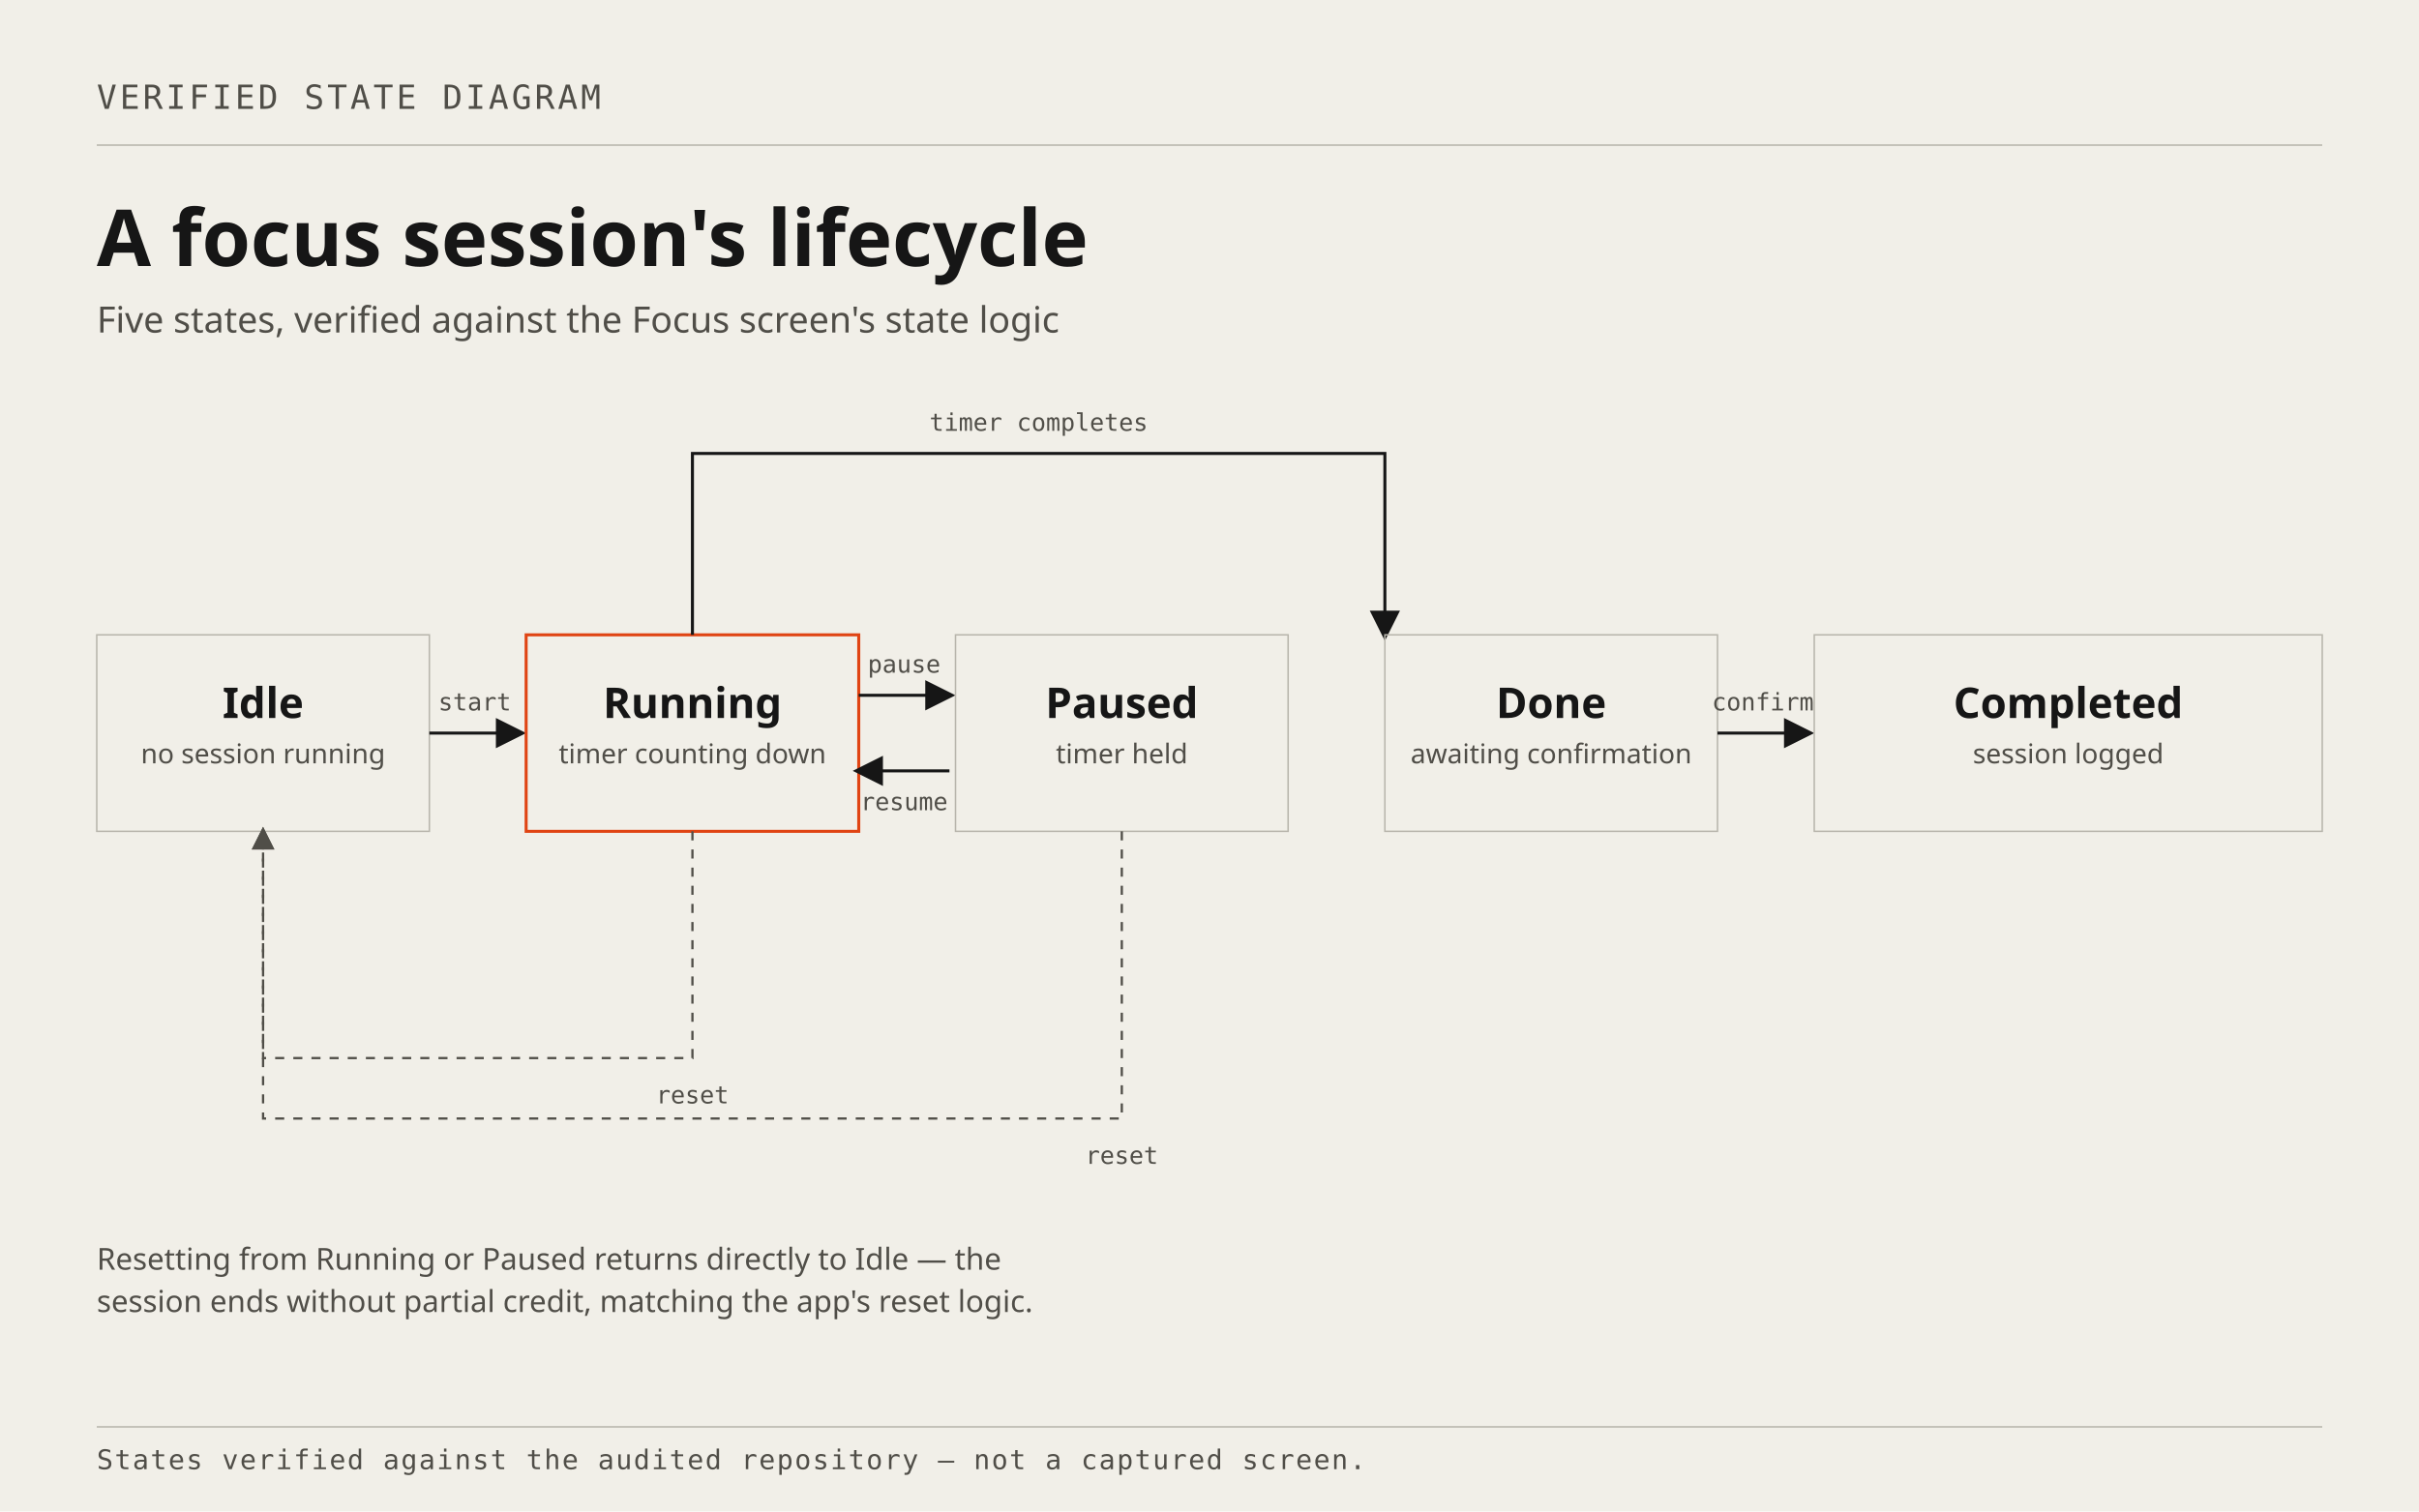
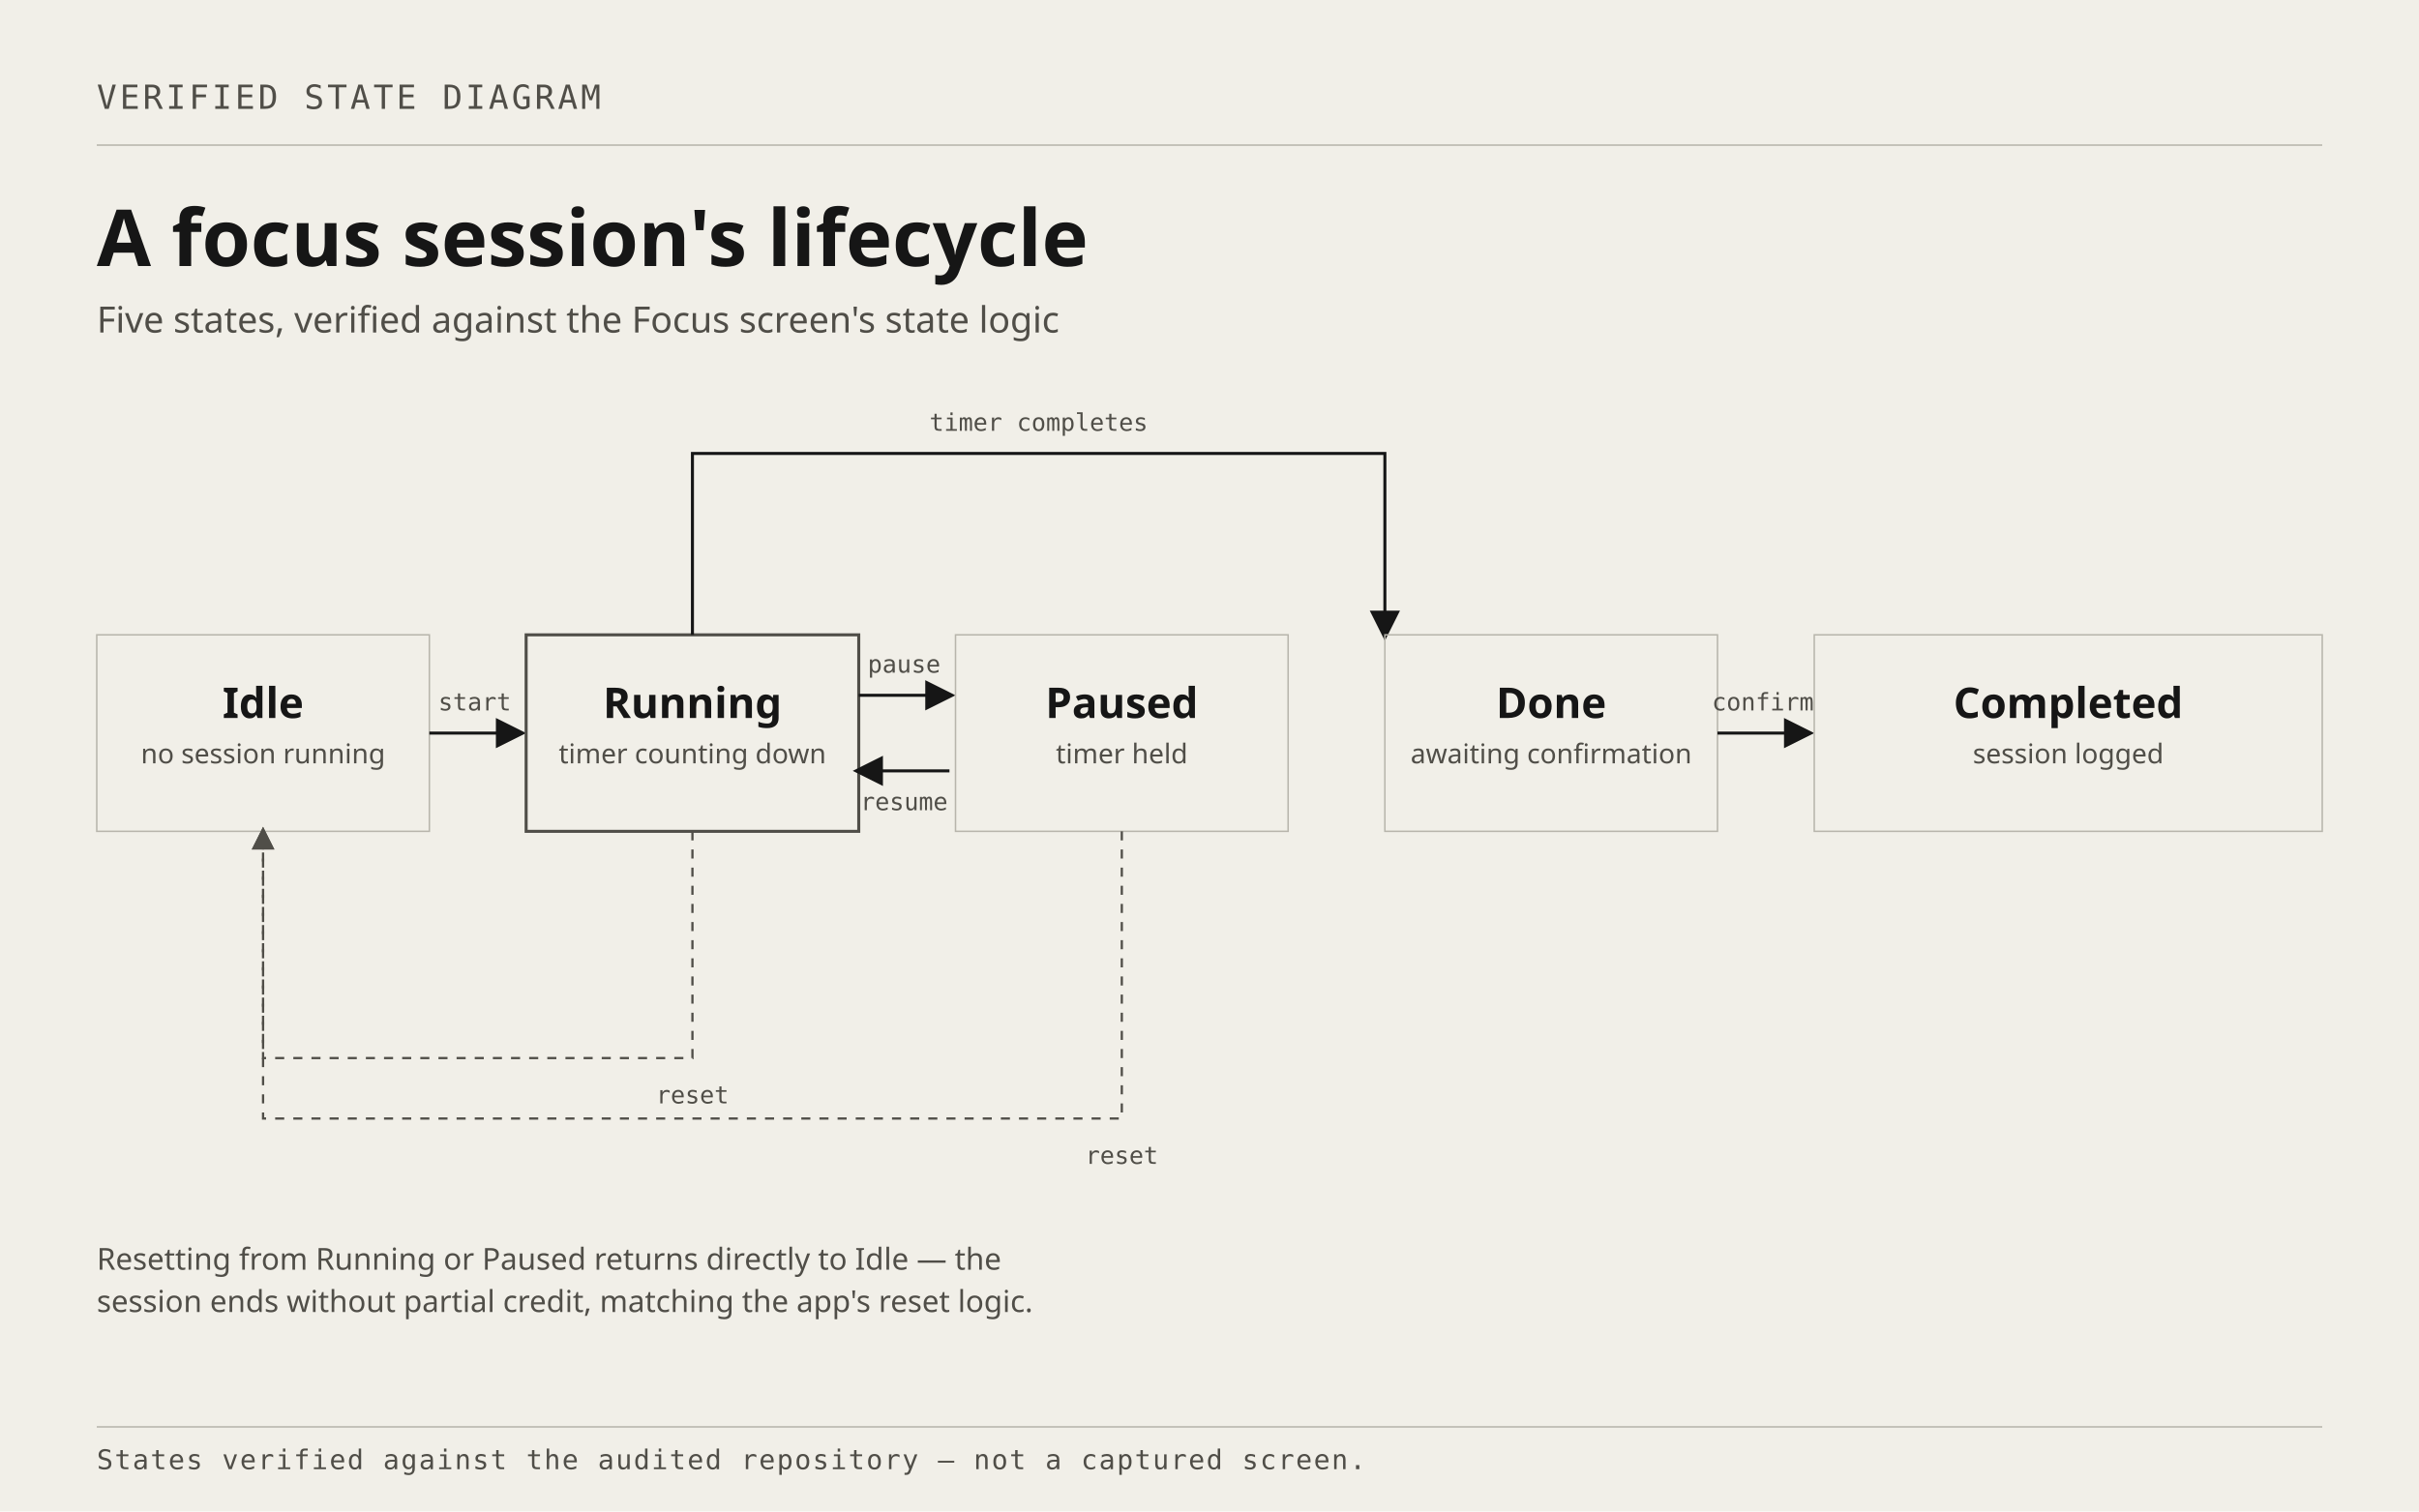
<svg xmlns="http://www.w3.org/2000/svg" width="1600" height="1000" viewBox="0 0 1600 1000" role="img" aria-labelledby="fl-title fl-desc">
  <rect width="1600" height="1000" fill="#f1efe8" />
  <text x="64" y="72" font-family="ui-monospace, 'IBM Plex Mono', monospace" font-size="22" letter-spacing="2" fill="#504e48">VERIFIED STATE DIAGRAM</text>
  <line x1="64" y1="96" x2="1536" y2="96" stroke="#b8b5ac" stroke-width="1" />
  <text x="64" y="176" font-family="ui-sans-serif, 'Archivo', system-ui, sans-serif" font-size="52" font-weight="600" fill="#161616">A focus session's lifecycle</text>
  <text x="64" y="220" font-family="ui-sans-serif, 'Archivo', system-ui, sans-serif" font-size="24" fill="#504e48">Five states, verified against the Focus screen's state logic</text>
  <g>
    <rect x="64" y="420" width="220" height="130" fill="none" stroke="#b8b5ac" stroke-width="1" />
    <text x="174" y="475" text-anchor="middle" font-family="ui-sans-serif, 'Archivo', system-ui, sans-serif" font-size="28" font-weight="600" fill="#161616">Idle</text>
    <text x="174" y="505" text-anchor="middle" font-family="ui-sans-serif, 'Archivo', system-ui, sans-serif" font-size="18" fill="#504e48">no session running</text>
  </g>
  <path d="M 284 485 L 344 485" stroke="#161616" stroke-width="2" fill="none" marker-end="url(#ah)" />
  <text x="314" y="470" text-anchor="middle" font-family="ui-monospace, 'IBM Plex Mono', monospace" font-size="16" fill="#504e48">start</text>
  <g>
-     <rect x="348" y="420" width="220" height="130" fill="none" stroke="#e04413" stroke-width="2" />
+     <rect x="348" y="420" width="220" height="130" fill="none" stroke="#504e48" stroke-width="2" />
    <text x="458" y="475" text-anchor="middle" font-family="ui-sans-serif, 'Archivo', system-ui, sans-serif" font-size="28" font-weight="600" fill="#161616">Running</text>
    <text x="458" y="505" text-anchor="middle" font-family="ui-sans-serif, 'Archivo', system-ui, sans-serif" font-size="18" fill="#504e48">timer counting down</text>
  </g>
  <path d="M 568 460 L 628 460" stroke="#161616" stroke-width="2" fill="none" marker-end="url(#ah)" />
  <text x="598" y="445" text-anchor="middle" font-family="ui-monospace, 'IBM Plex Mono', monospace" font-size="16" fill="#504e48">pause</text>
  <path d="M 628 510 L 568 510" stroke="#161616" stroke-width="2" fill="none" marker-end="url(#ah)" />
  <text x="598" y="536" text-anchor="middle" font-family="ui-monospace, 'IBM Plex Mono', monospace" font-size="16" fill="#504e48">resume</text>
  <g>
    <rect x="632" y="420" width="220" height="130" fill="none" stroke="#b8b5ac" stroke-width="1" />
    <text x="742" y="475" text-anchor="middle" font-family="ui-sans-serif, 'Archivo', system-ui, sans-serif" font-size="28" font-weight="600" fill="#161616">Paused</text>
    <text x="742" y="505" text-anchor="middle" font-family="ui-sans-serif, 'Archivo', system-ui, sans-serif" font-size="18" fill="#504e48">timer held</text>
  </g>
  <path d="M 458 420 L 458 300 L 916 300 L 916 420" stroke="#161616" stroke-width="2" fill="none" marker-end="url(#ah)" />
  <text x="687" y="285" text-anchor="middle" font-family="ui-monospace, 'IBM Plex Mono', monospace" font-size="16" fill="#504e48">timer completes</text>
  <g>
    <rect x="916" y="420" width="220" height="130" fill="none" stroke="#b8b5ac" stroke-width="1" />
    <text x="1026" y="475" text-anchor="middle" font-family="ui-sans-serif, 'Archivo', system-ui, sans-serif" font-size="28" font-weight="600" fill="#161616">Done</text>
    <text x="1026" y="505" text-anchor="middle" font-family="ui-sans-serif, 'Archivo', system-ui, sans-serif" font-size="18" fill="#504e48">awaiting confirmation</text>
  </g>
  <path d="M 1136 485 L 1196 485" stroke="#161616" stroke-width="2" fill="none" marker-end="url(#ah)" />
  <text x="1166" y="470" text-anchor="middle" font-family="ui-monospace, 'IBM Plex Mono', monospace" font-size="16" fill="#504e48">confirm</text>
  <g>
    <rect x="1200" y="420" width="336" height="130" fill="none" stroke="#b8b5ac" stroke-width="1" />
    <text x="1368" y="475" text-anchor="middle" font-family="ui-sans-serif, 'Archivo', system-ui, sans-serif" font-size="28" font-weight="600" fill="#161616">Completed</text>
    <text x="1368" y="505" text-anchor="middle" font-family="ui-sans-serif, 'Archivo', system-ui, sans-serif" font-size="18" fill="#504e48">session logged</text>
  </g>
  <path d="M 458 550 L 458 700 L 174 700 L 174 550" stroke="#504e48" stroke-width="1.5" stroke-dasharray="6 6" fill="none" marker-end="url(#ah-muted)" />
  <path d="M 742 550 L 742 740 L 174 740 L 174 550" stroke="#504e48" stroke-width="1.5" stroke-dasharray="6 6" fill="none" marker-end="url(#ah-muted-2)" />
  <text x="458" y="730" text-anchor="middle" font-family="ui-monospace, 'IBM Plex Mono', monospace" font-size="16" fill="#504e48">reset</text>
  <text x="742" y="770" text-anchor="middle" font-family="ui-monospace, 'IBM Plex Mono', monospace" font-size="16" fill="#504e48">reset</text>
  <text x="64" y="840" font-family="ui-sans-serif, 'Archivo', system-ui, sans-serif" font-size="20" fill="#504e48">
    <tspan x="64" dy="0">Resetting from Running or Paused returns directly to Idle — the</tspan>
    <tspan x="64" dy="28">session ends without partial credit, matching the app's reset logic.</tspan>
  </text>
  <defs>
    <marker id="ah" markerWidth="10" markerHeight="10" refX="8" refY="5" orient="auto">
      <path d="M 0 0 L 10 5 L 0 10 z" fill="#161616" />
    </marker>
    <marker id="ah-muted" markerWidth="10" markerHeight="10" refX="8" refY="5" orient="auto">
      <path d="M 0 0 L 10 5 L 0 10 z" fill="#504e48" />
    </marker>
    <marker id="ah-muted-2" markerWidth="10" markerHeight="10" refX="8" refY="5" orient="auto">
      <path d="M 0 0 L 10 5 L 0 10 z" fill="#504e48" />
    </marker>
  </defs>
  <line x1="64" y1="944" x2="1536" y2="944" stroke="#b8b5ac" stroke-width="1" />
  <text x="64" y="972" font-family="ui-monospace, 'IBM Plex Mono', monospace" font-size="18" letter-spacing="1" fill="#504e48">States verified against the audited repository — not a captured screen.</text>
</svg>
